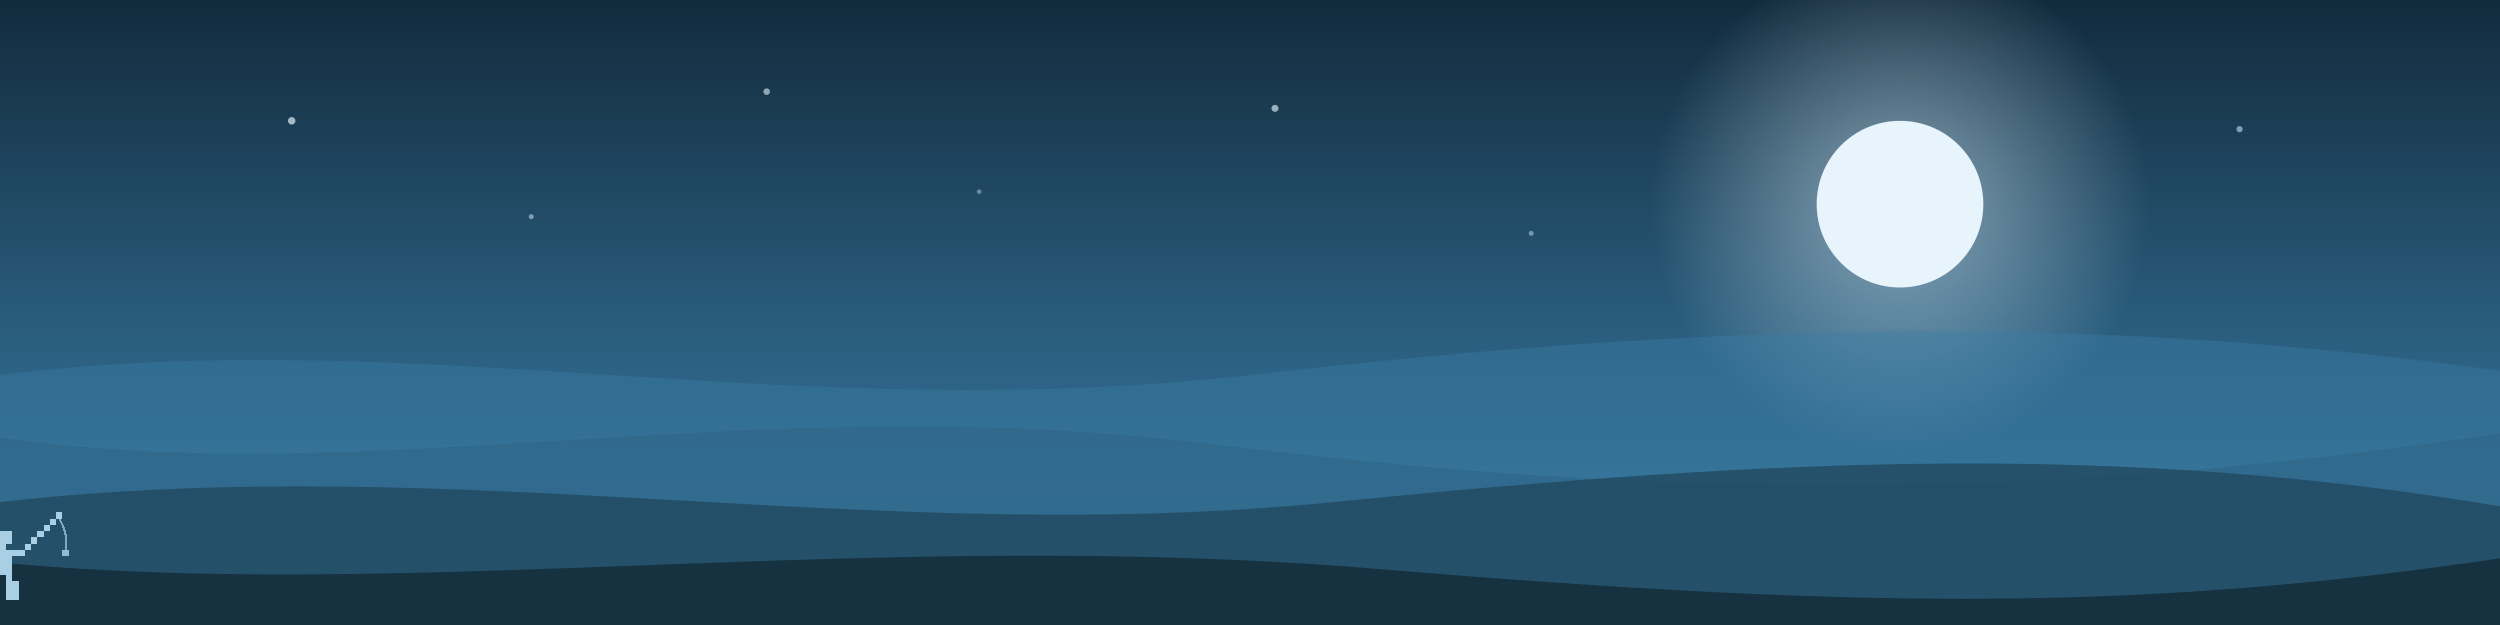
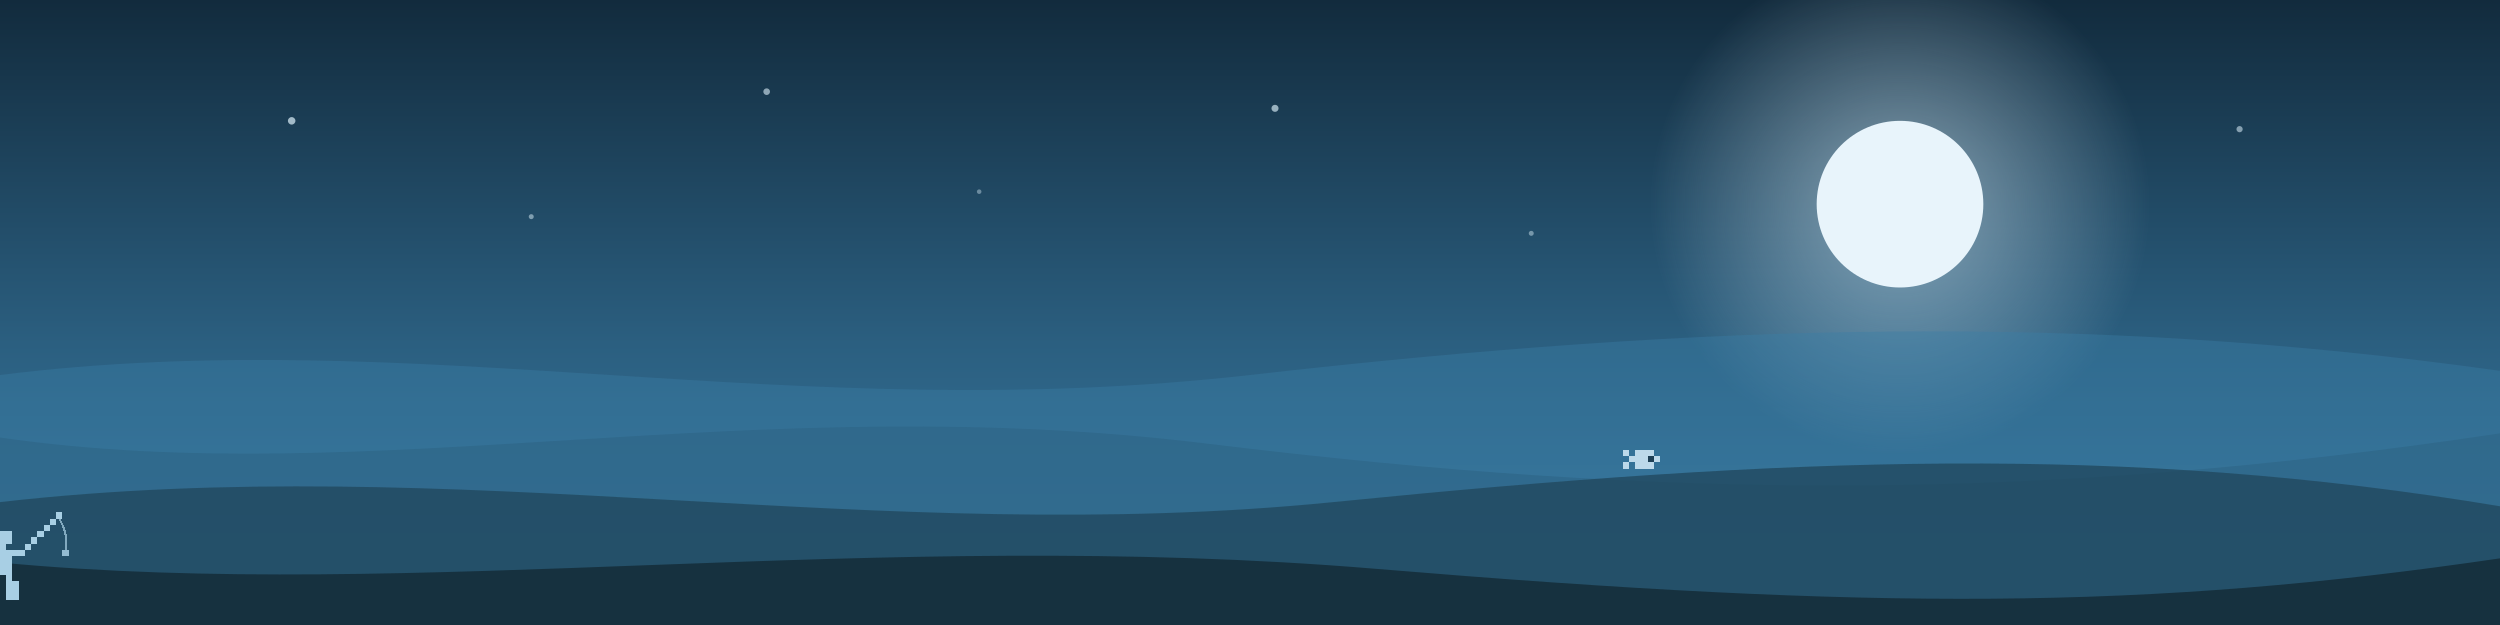
- <svg xmlns="http://www.w3.org/2000/svg" viewBox="0 0 1200 300" role="img" aria-label="Layered water at dusk with a figure carrying a fishing rod along the near bank">
+ <svg xmlns="http://www.w3.org/2000/svg" viewBox="0 0 1200 300" role="img" aria-label="Layered water at dusk, a fish jumping in the moonlight, and a figure carrying a fishing rod along the near bank">
  <defs>
    <linearGradient id="sky" x1="0" y1="0" x2="0" y2="1">
      <stop offset="0%" stop-color="#122b3d" />
      <stop offset="55%" stop-color="#2b5f80" />
      <stop offset="100%" stop-color="#3a7ca5" />
    </linearGradient>
    <radialGradient id="glow" cx="50%" cy="50%" r="50%">
      <stop offset="0%" stop-color="#dceff9" stop-opacity="0.55" />
      <stop offset="100%" stop-color="#dceff9" stop-opacity="0" />
    </radialGradient>
    <style>
      /* Position: walk right, pause, walk back, pause. */
      .walker { animation: stroll 30s linear infinite; }
      @keyframes stroll {
        0%   { transform: translateX(90px);   }
        45%  { transform: translateX(1060px); }
        50%  { transform: translateX(1060px); }
        95%  { transform: translateX(90px);   }
        100% { transform: translateX(90px);   }
      }

      /* Facing: flip at each end of the walk. Origin is x=0, which is
         why the figure is drawn centred on zero. */
      .facing { animation: turn 30s steps(1, end) infinite; }
      @keyframes turn {
        0%, 47%   { transform: scaleX(1);  }
        48%, 100% { transform: scaleX(-1); }
      }

      /* Two leg frames cross-faded on a hard step = a 2-frame walk cycle. */
      .fa, .fb { animation: flick .44s steps(1, end) infinite; }
      .fb { animation-delay: -.22s; }
      @keyframes flick { 0% { opacity: 1; } 50%, 100% { opacity: 0; } }

      /* Rod sways gently -- slower than the walk, so it reads as separate. */
      .rod { animation: sway 2.6s ease-in-out infinite alternate; transform-origin: 9px -24px; }
      @keyframes sway {
        from { transform: rotate(-2deg);   }
        to   { transform: rotate(2.5deg); }
      }

      /* One-pixel bob, in sync with the stride. */
      .guy { animation: bob .44s steps(1, end) infinite; }
      @keyframes bob {
        0%   { transform: translateY(0); }
        50%, 100% { transform: translateY(-1.5px); }
      }

+       /* Fish: a 1.6s jump inside a 13s cycle, hidden the rest of the time,
+          so it reads as an event you happen to catch rather than a loop.
+          Timing is linear -- the arc comes from the keyframe spacing, which
+          is a parabola, not from an easing function. */
+       .fish { animation: jump 13s linear infinite; }
+       @keyframes jump {
+         0%     { transform: translate(0px,  14px) rotate(-58deg); opacity: 0; }
+         1%     { transform: translate(6px,   4px) rotate(-52deg); opacity: 1; }
+         3.6%   { transform: translate(19px,-18px) rotate(-32deg); opacity: 1; }
+         6.4%   { transform: translate(34px,-29px) rotate(0deg);   opacity: 1; }
+         9.2%   { transform: translate(49px,-18px) rotate(32deg);  opacity: 1; }
+         11.6%  { transform: translate(62px,  4px) rotate(52deg);  opacity: 1; }
+         12.6%  { transform: translate(69px, 14px) rotate(58deg);  opacity: 0; }
+         100%   { transform: translate(69px, 14px) rotate(58deg);  opacity: 0; }
+       }
+ 
+       /* Two ripple rings on the same 13s clock: one where it leaves the
+          water, one where it lands 1.64s later. */
+       .splash-a, .splash-b { animation: ripple 13s ease-out infinite; opacity: 0; }
+       .splash-b { animation-delay: 1.64s; }
+       @keyframes ripple {
+         0%   { transform: scale(.3); opacity: .7; }
+         4.5% { transform: scale(1.8); opacity: 0; }
+         100% { transform: scale(1.8); opacity: 0; }
+       }
+ 
      @media (prefers-reduced-motion: reduce) {
-         .walker, .facing, .fa, .fb, .guy, .rod { animation: none; }
+         .walker, .facing, .fa, .fb, .guy, .rod,
+         .fish, .splash-a, .splash-b { animation: none; }
        .walker { transform: translateX(420px); }
-         .fb { opacity: 0; }
+         .fb, .fish, .splash-a, .splash-b { opacity: 0; }
      }
    </style>
  </defs>
  <rect width="1200" height="300" fill="url(#sky)" />
  <g fill="#dceff9">
    <circle cx="140" cy="58" r="1.8" opacity="0.7" />
    <circle cx="255" cy="104" r="1.2" opacity="0.5" />
    <circle cx="368" cy="44" r="1.6" opacity="0.6" />
    <circle cx="470" cy="92" r="1.1" opacity="0.4" />
    <circle cx="612" cy="52" r="1.7" opacity="0.65" />
    <circle cx="735" cy="112" r="1.2" opacity="0.45" />
    <circle cx="1075" cy="62" r="1.5" opacity="0.55" />
  </g>
  <circle cx="912" cy="98" r="120" fill="url(#glow)" />
  <circle cx="912" cy="98" r="40" fill="#e8f4fb" />
  <path d="M0 180 C 200 155, 380 205, 600 180 S 1000 150, 1200 178 L1200 300 L0 300 Z" fill="#3a7ca5" opacity="0.40" />
  <path d="M0 210 C 180 236, 360 186, 580 213 S 980 241, 1200 208 L1200 300 L0 300 Z" fill="#2d6485" opacity="0.60" />
  <path d="M0 241 C 220 216, 420 263, 640 241 S 1020 213, 1200 243 L1200 300 L0 300 Z" fill="#21495f" opacity="0.80" />
+   <g transform="translate(788,222)">
+     <g transform="translate(0,14)">
+       <g class="splash-a">
+         <ellipse rx="7" ry="2.5" fill="none" stroke="#cfe4f0" stroke-width="1.5" />
+       </g>
+     </g>
+     <g transform="translate(69,14)">
+       <g class="splash-b">
+         <ellipse rx="7" ry="2.5" fill="none" stroke="#cfe4f0" stroke-width="1.5" />
+       </g>
+     </g>
+     <g class="fish" shape-rendering="crispEdges">
+       <g fill="#bcd9ea">
+         <rect x="-3" y="-6" width="9" height="3" />
+         <rect x="-6" y="-3" width="15" height="3" />
+         <rect x="-3" y="0" width="9" height="3" />
+         <rect x="-9" y="-6" width="3" height="3" />
+         <rect x="-9" y="0" width="3" height="3" />
+       </g>
+       <rect x="3" y="-3" width="3" height="3" fill="#1d3f55" />
+     </g>
+   </g>
  <path d="M0 270 C 200 289, 420 253, 660 273 S 1030 293, 1200 268 L1200 300 L0 300 Z" fill="#16313f" />
  <g transform="translate(0,288)">
    <g class="walker">
      <g class="facing">
        <g class="guy" fill="#a8cfe4" shape-rendering="crispEdges">
          <rect x="-3" y="-33" width="9" height="6" />
          <rect x="0" y="-27" width="3" height="3" />
          <rect x="-6" y="-24" width="15" height="3" />
          <rect x="-3" y="-21" width="9" height="9" />
          <g class="rod">
            <rect x="9" y="-24" width="3" height="3" />
            <rect x="12" y="-27" width="3" height="3" />
            <rect x="15" y="-30" width="3" height="3" />
            <rect x="18" y="-33" width="3" height="3" />
            <rect x="21" y="-36" width="3" height="3" />
            <rect x="24" y="-39" width="3" height="3" />
            <rect x="27" y="-42" width="3" height="3" />
            <path d="M28.5 -39 Q 33 -31 31.5 -24" fill="none" stroke="#a8cfe4" stroke-width="1" opacity=".7" />
            <rect x="30" y="-24" width="3" height="3" opacity=".85" />
          </g>
          <g class="fa">
            <rect x="-3" y="-12" width="3" height="3" />
            <rect x="3" y="-12" width="3" height="3" />
            <rect x="-6" y="-9" width="3" height="9" />
            <rect x="6" y="-9" width="3" height="9" />
          </g>
          <g class="fb">
            <rect x="-3" y="-12" width="3" height="12" />
            <rect x="3" y="-12" width="3" height="12" />
          </g>
        </g>
      </g>
    </g>
  </g>
</svg>
